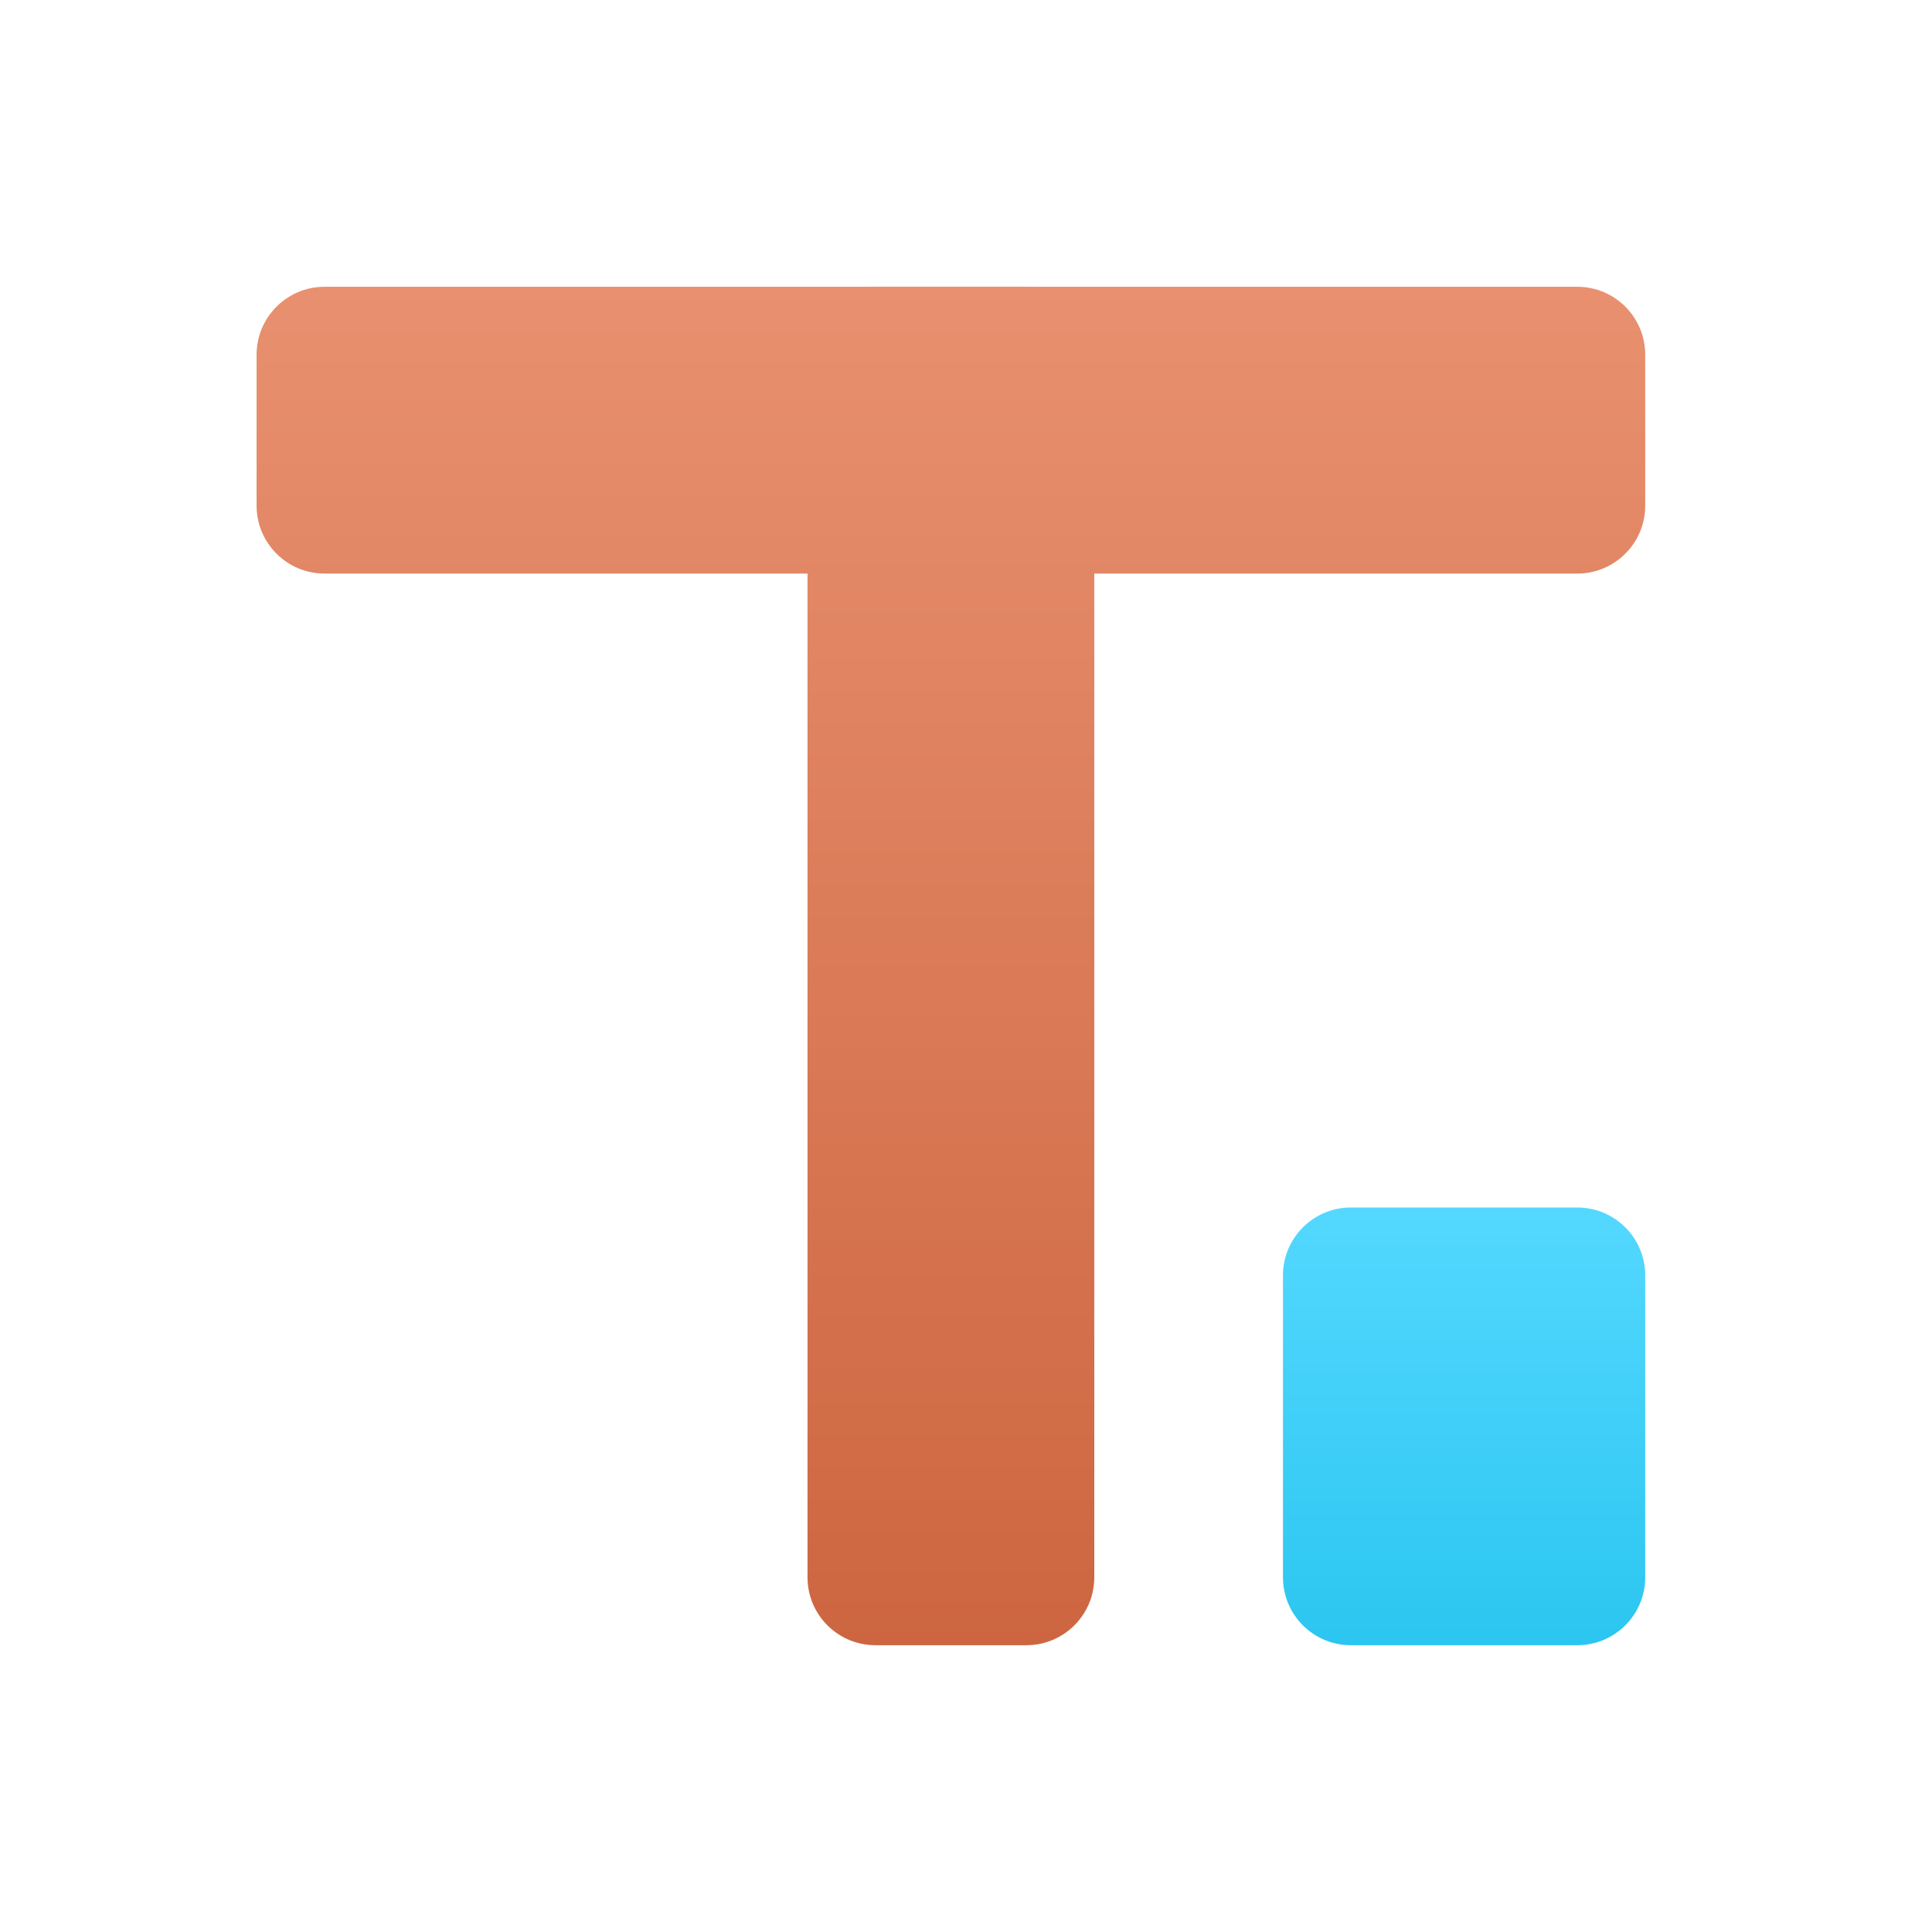
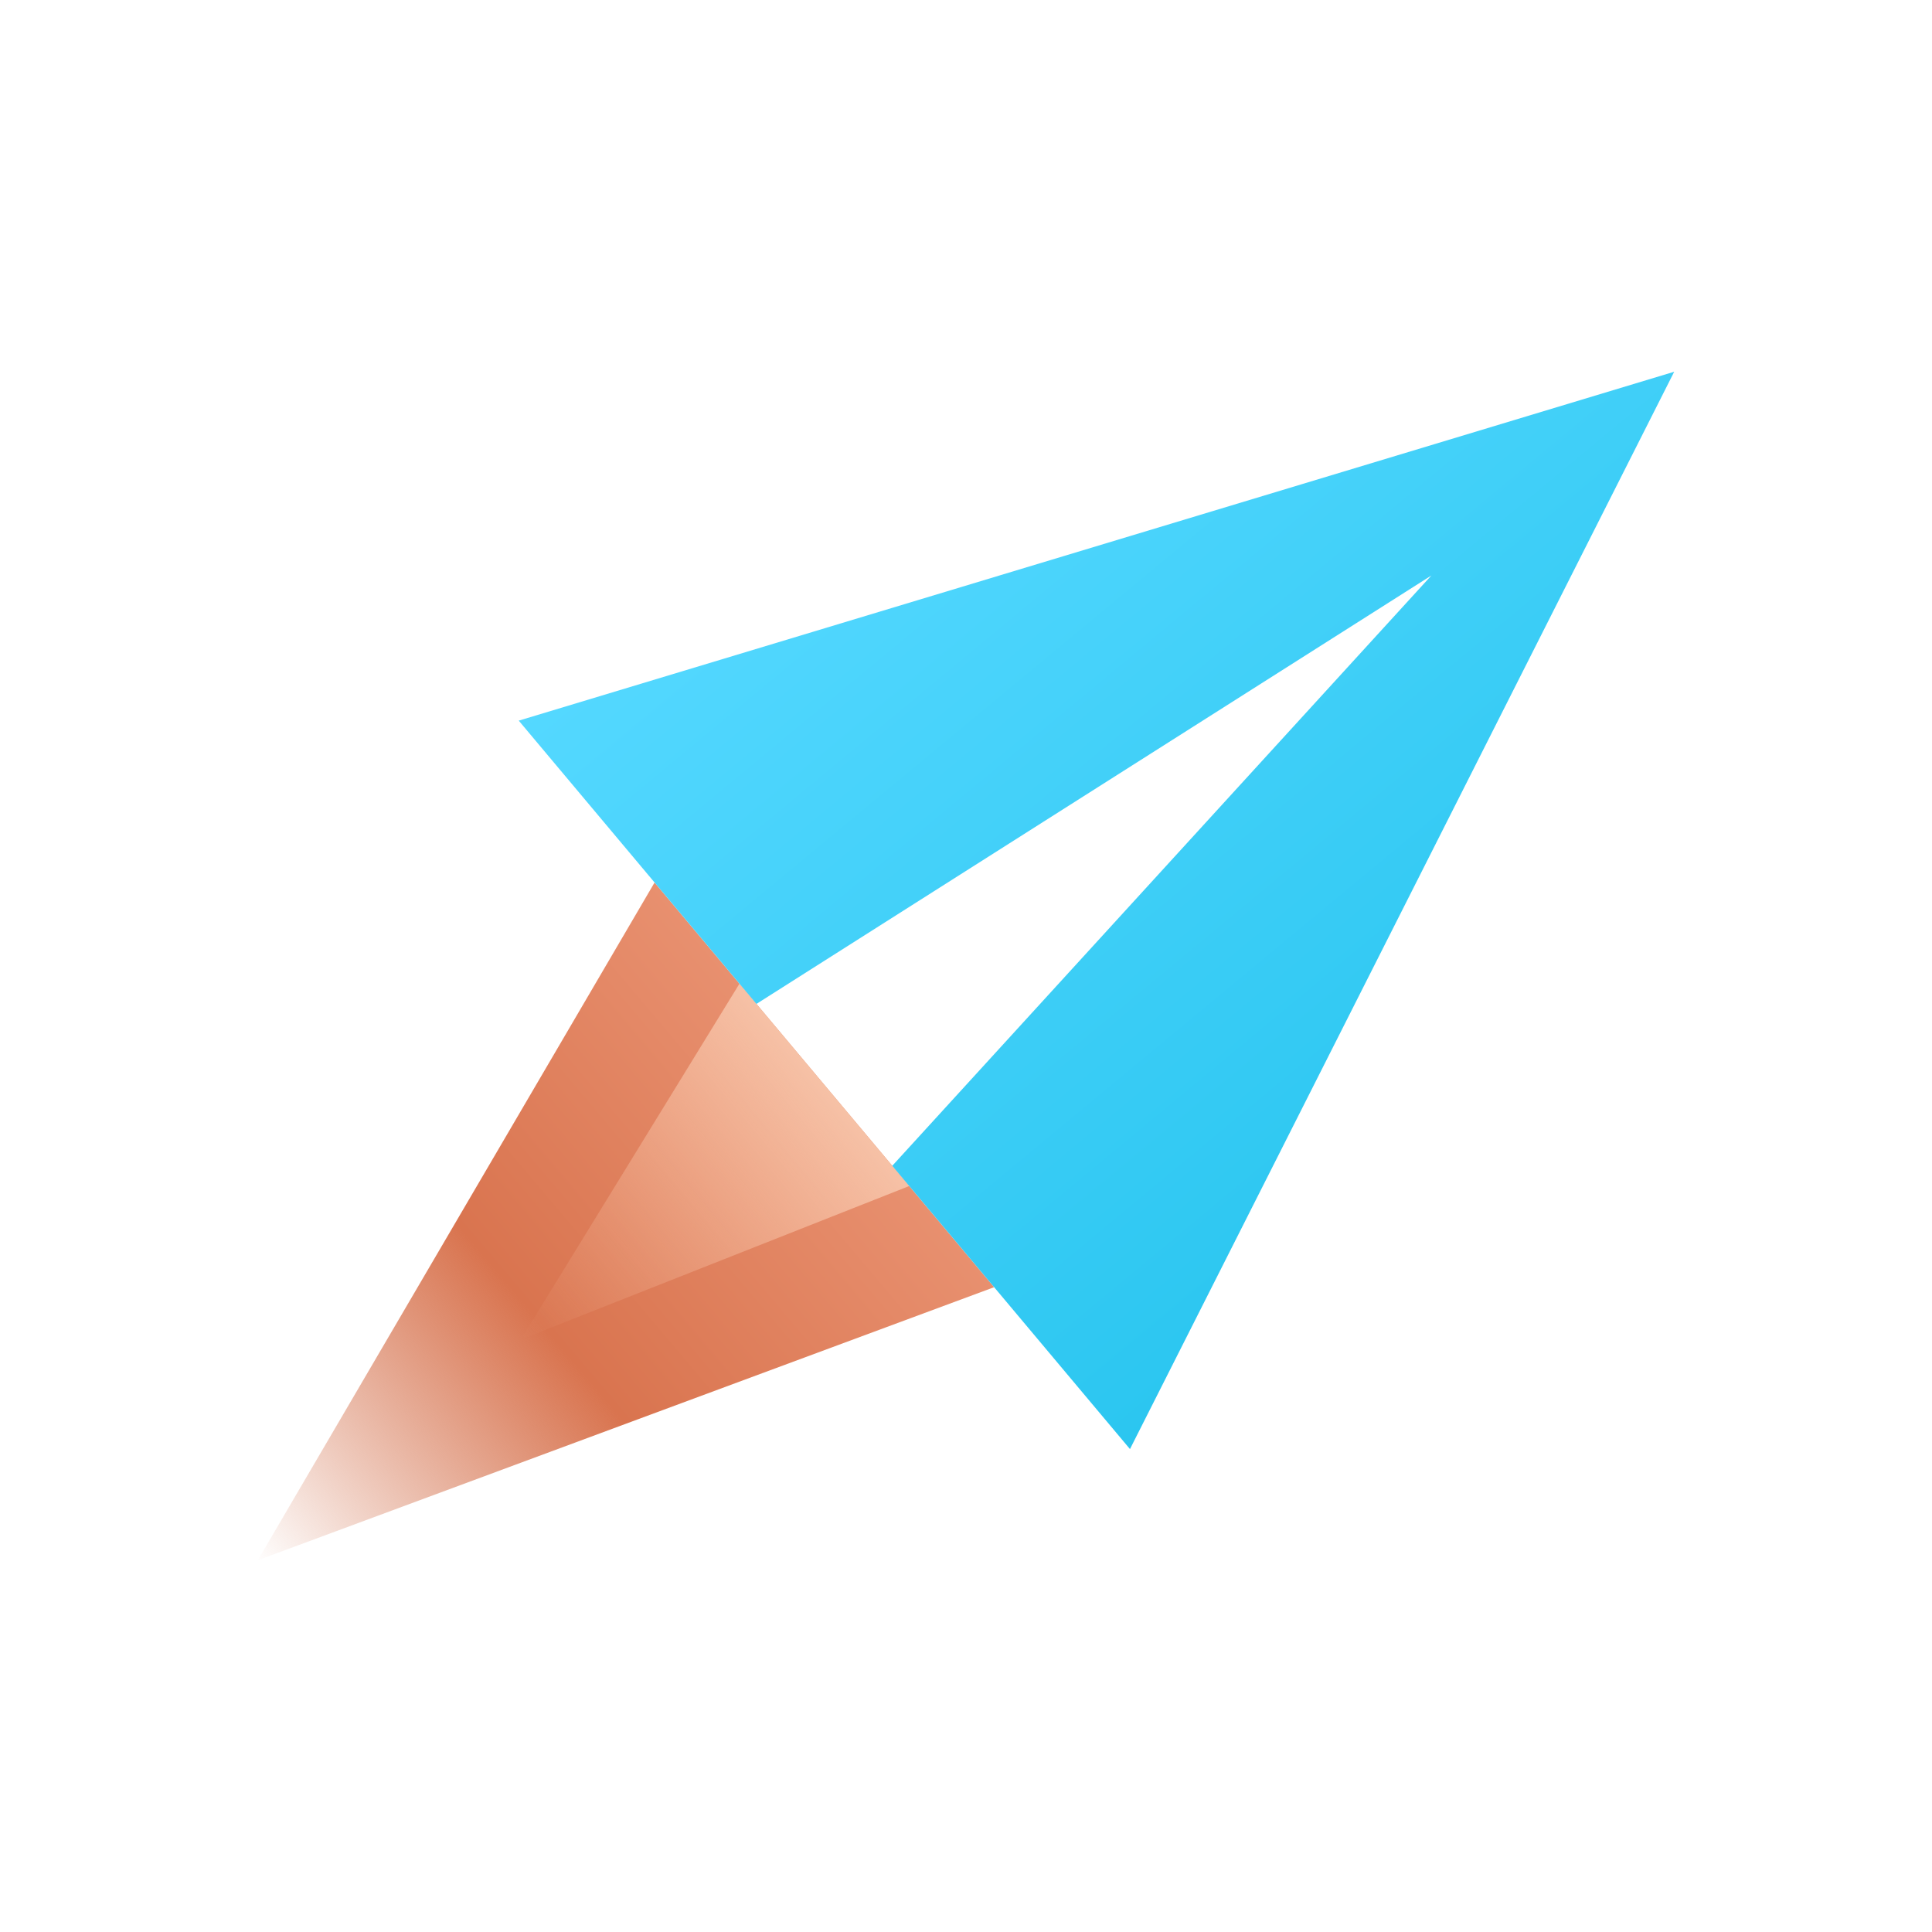
- <svg xmlns="http://www.w3.org/2000/svg" viewBox="0 0 512 512" role="img" aria-label="Tosse Code">
+ <svg xmlns="http://www.w3.org/2000/svg" viewBox="0 0 512 512" role="img" aria-label="Flight Deck">
  <defs>
-     <linearGradient id="prompt-coral" gradientUnits="userSpaceOnUse" x1="256" y1="76" x2="256" y2="436">
-       <stop offset="0" stop-color="#e8906f" />
-       <stop offset="1" stop-color="#cd6640" />
+     <linearGradient id="fd-coral" x1="0" y1="0" x2="1" y2="0">
+       <stop offset="0" stop-color="#cd6640" stop-opacity="0" />
+       <stop offset="0.5" stop-color="#d9744f" />
+       <stop offset="1" stop-color="#e8906f" />
    </linearGradient>
-     <linearGradient id="prompt-cursor" gradientUnits="userSpaceOnUse" x1="388" y1="320" x2="388" y2="436">
+     <linearGradient id="fd-core" x1="0" y1="0" x2="1" y2="0">
+       <stop offset="0" stop-color="#f0a988" stop-opacity="0" />
+       <stop offset="1" stop-color="#f6c1a6" />
+     </linearGradient>
+     <linearGradient id="fd-cyan" x1="0" y1="0" x2="0" y2="1">
      <stop offset="0" stop-color="#54d8ff" />
      <stop offset="1" stop-color="#2bc6f0" />
    </linearGradient>
  </defs>
-   <rect x="68" y="76" width="368" height="76" rx="18" fill="url(#prompt-coral)" />
-   <rect x="214" y="76" width="76" height="360" rx="18" fill="url(#prompt-coral)" />
-   <rect x="340" y="320" width="96" height="116" rx="18" fill="url(#prompt-cursor)" />
+   <g transform="translate(256 256) rotate(-40) scale(14) translate(-5.5 -12)">
+     <path d="M2 7 L-12 12 L2 17 Z" fill="url(#fd-coral)" />
+     <path d="M2 9.5 L-5.5 12 L2 14.5 Z" fill="url(#fd-core)" />
+     <path d="M2 21 L23 12 L2 3 L2 10 L17 12 L2 14 Z" fill="url(#fd-cyan)" />
+   </g>
</svg>
